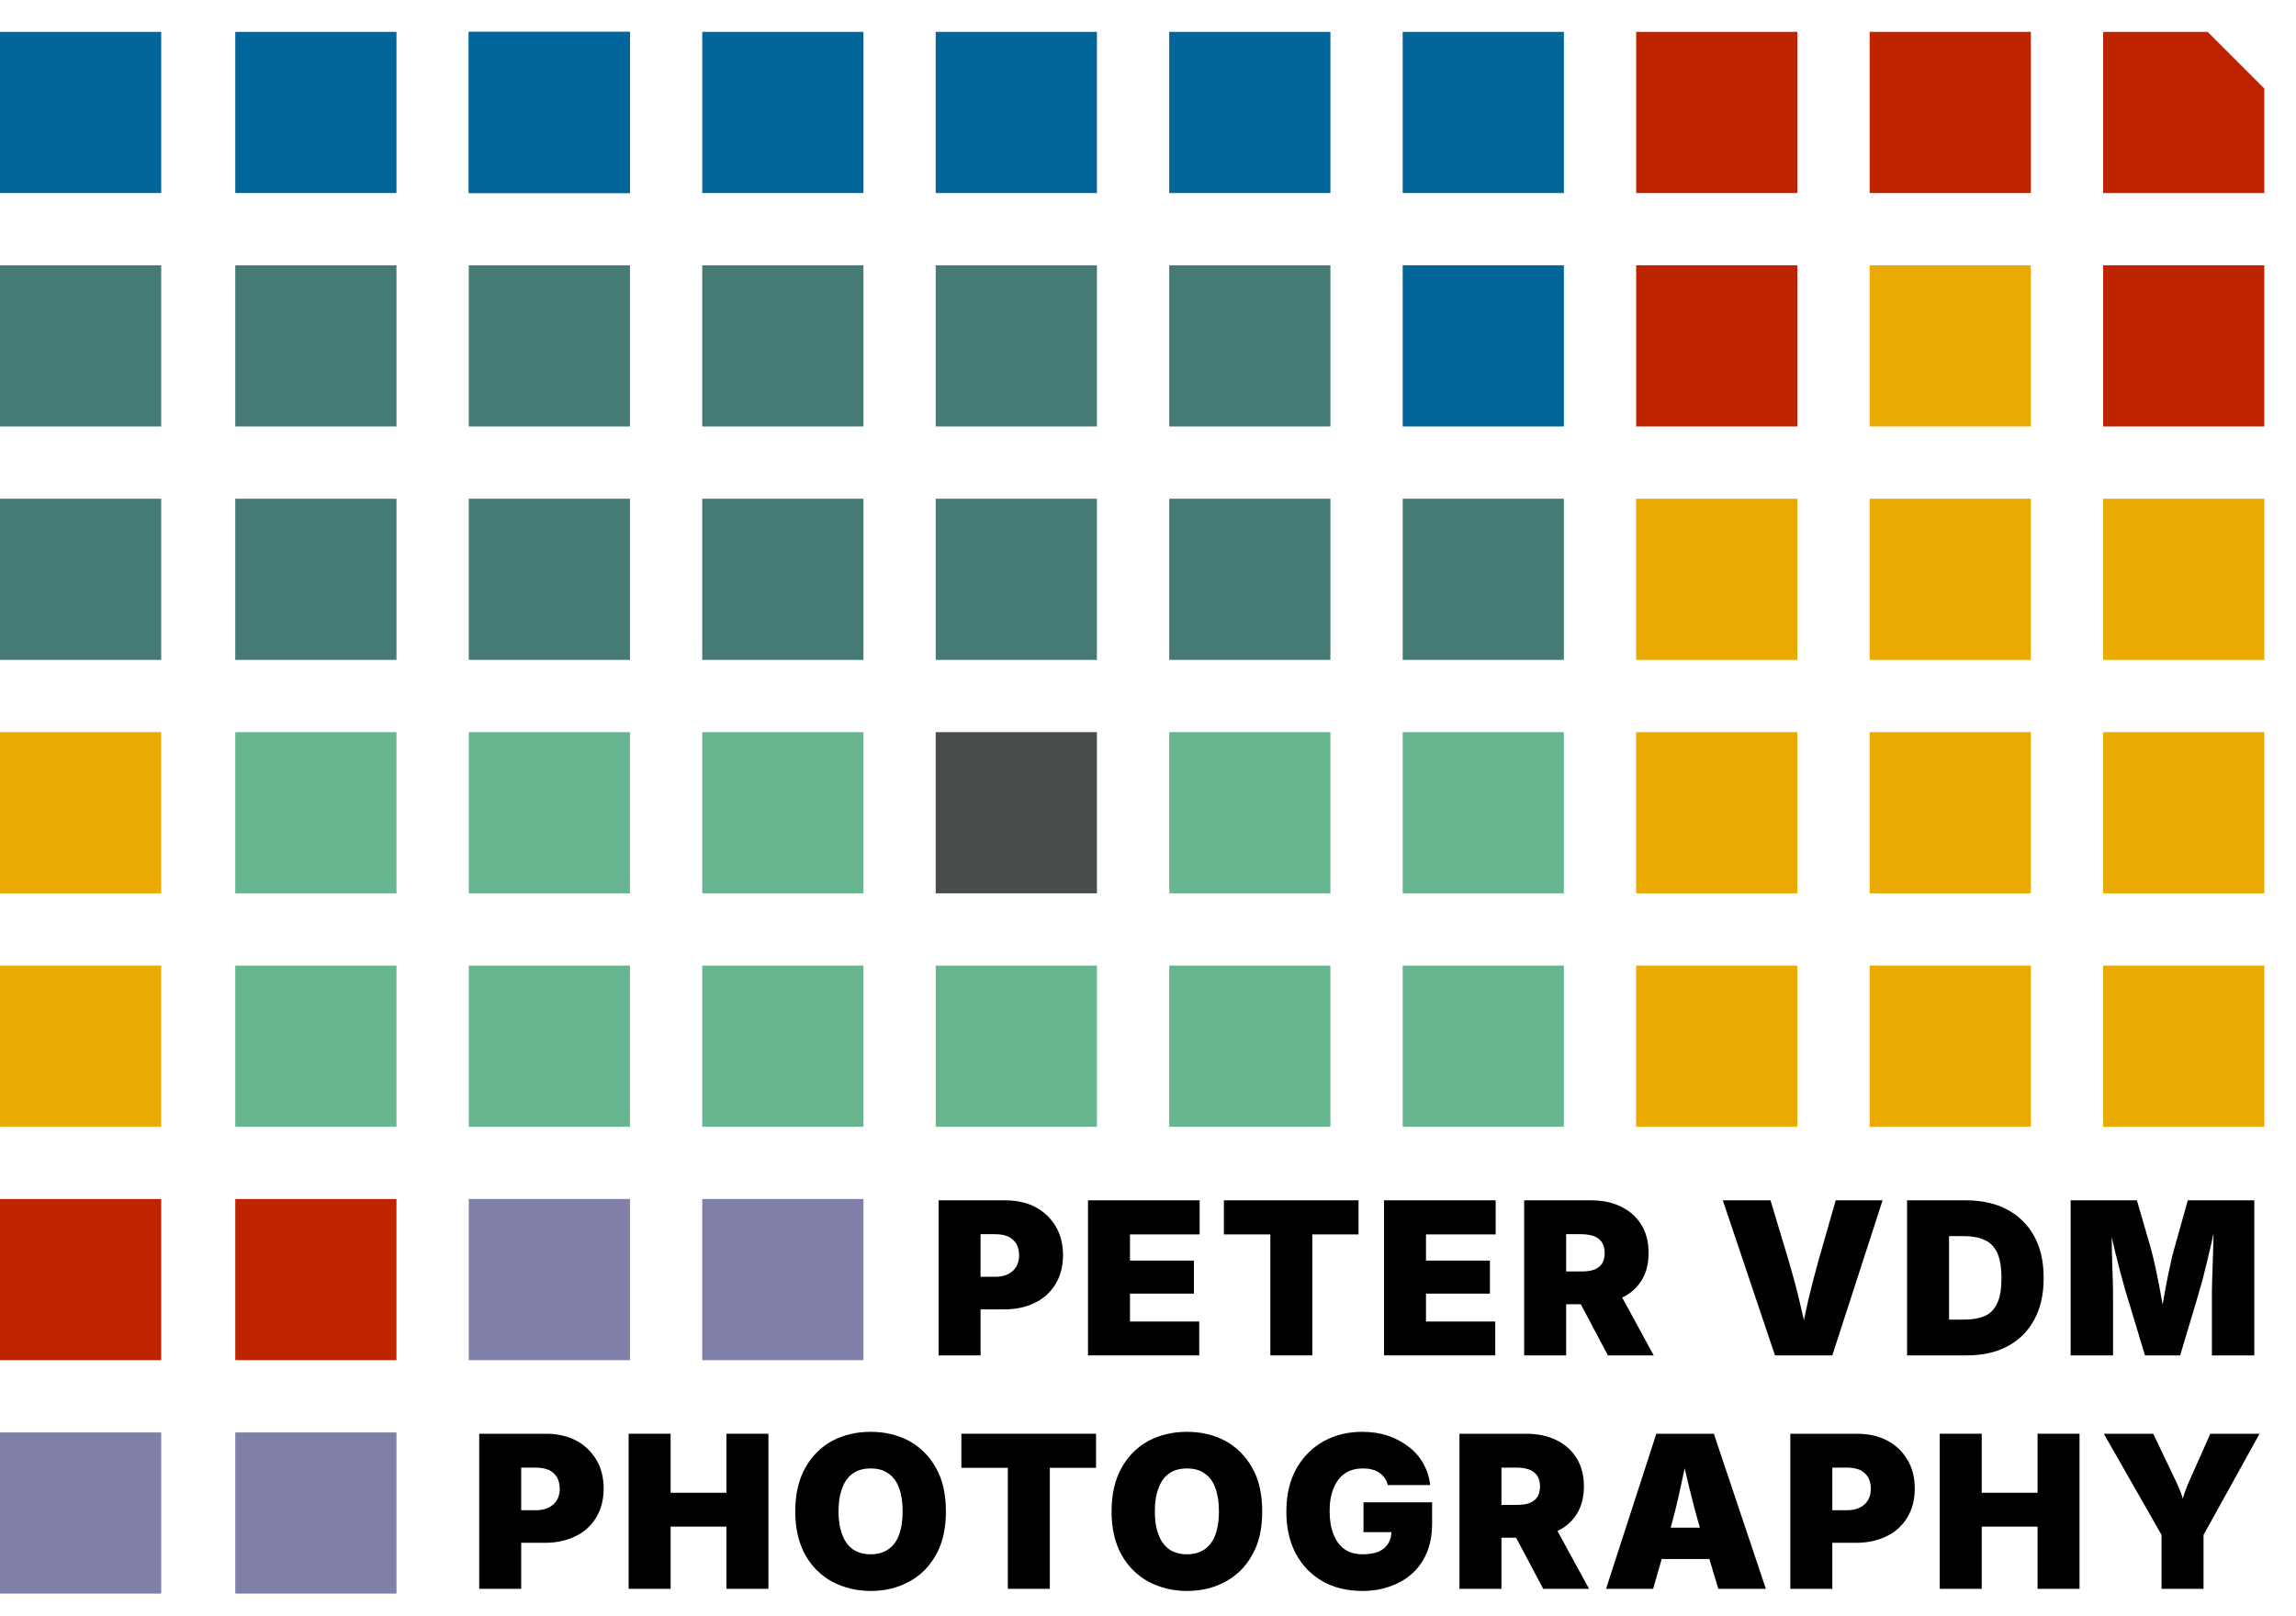
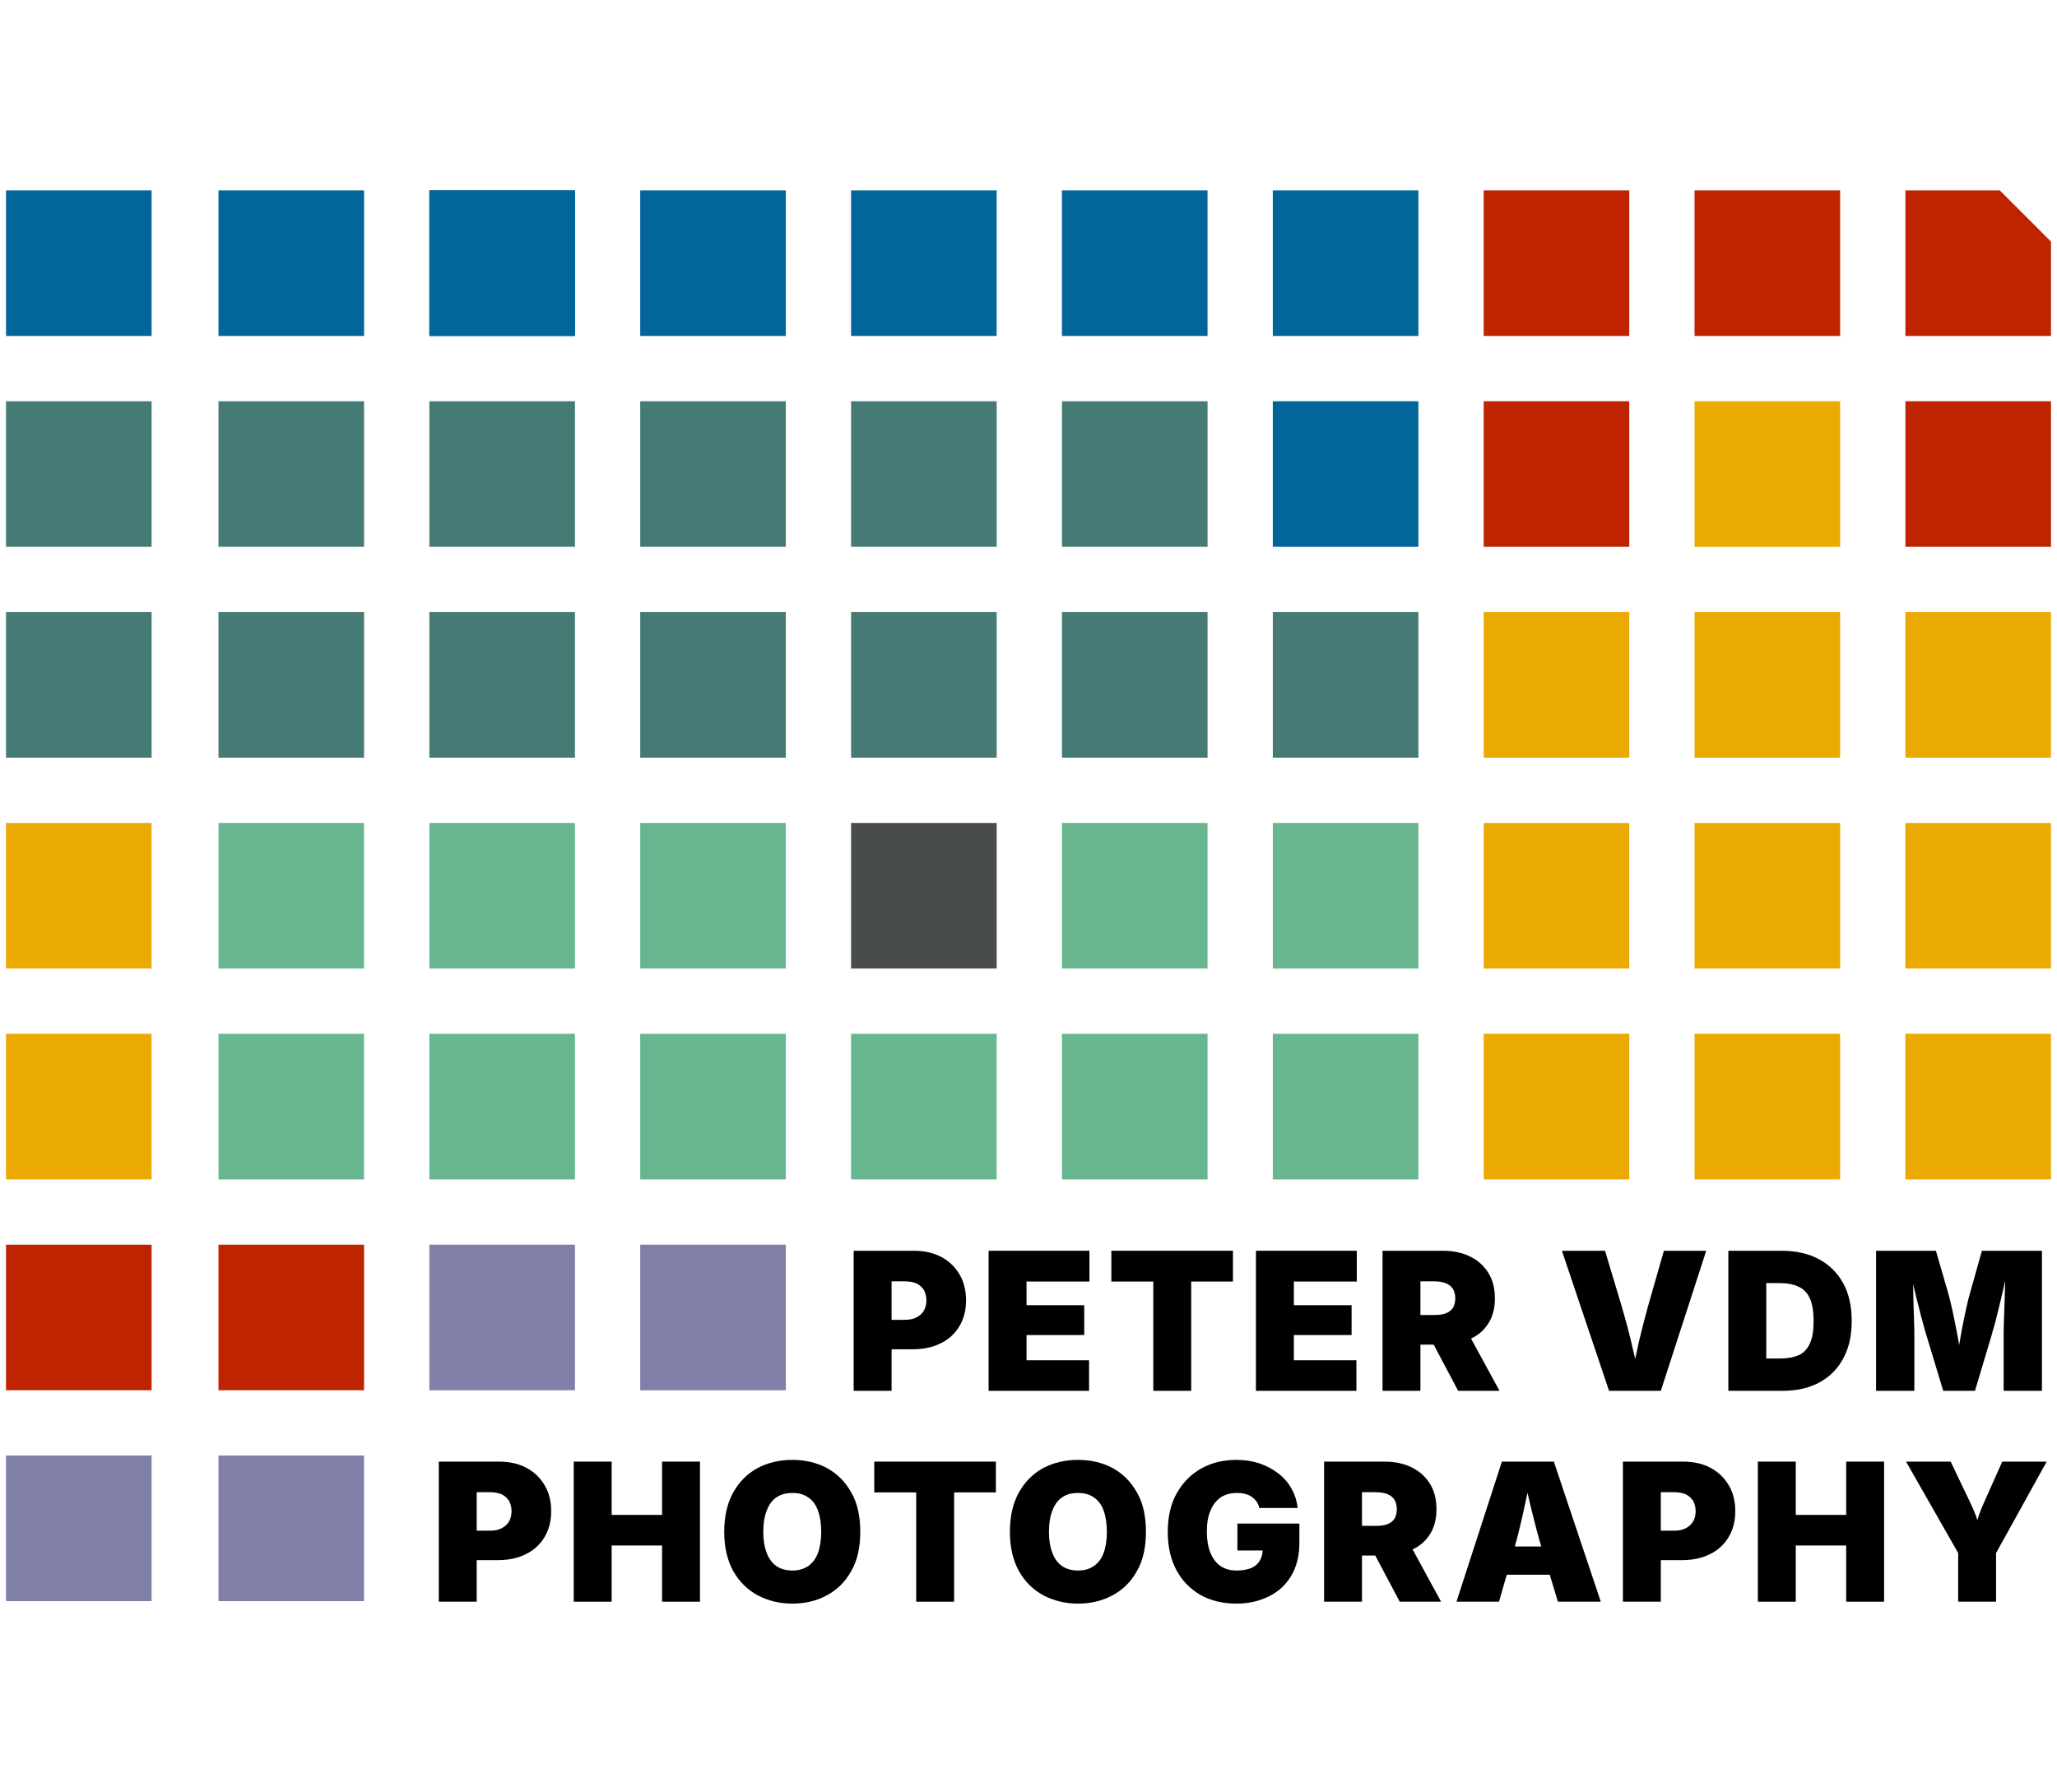
- <svg xmlns="http://www.w3.org/2000/svg" width="100%" height="100%" viewBox="0 0 1250 880" version="1.1" xml:space="preserve" style="fill-rule:evenodd;clip-rule:evenodd;stroke-linejoin:round;stroke-miterlimit:2;">
-   <g id="Black" transform="matrix(1,0,0,1,-66.3263,-91.7627)">
+ <svg xmlns="http://www.w3.org/2000/svg" width="100%" height="100%" viewBox="0 0 1240 1080" version="1.1" xml:space="preserve" style="fill-rule:evenodd;clip-rule:evenodd;stroke-linejoin:round;stroke-miterlimit:2;">
+   <g id="Black" transform="matrix(1,0,0,1,-62.7061,8.60309)">
    <g transform="matrix(1,0,0,1,-230.655,37.7647)">
      <g transform="matrix(116,0,0,116,552.43,919.196)">
        <path d="M0.047,-0L0.047,-0.728L0.36,-0.728C0.414,-0.728 0.462,-0.717 0.502,-0.696C0.543,-0.674 0.574,-0.644 0.597,-0.605C0.62,-0.567 0.631,-0.521 0.631,-0.47C0.631,-0.418 0.619,-0.373 0.596,-0.335C0.573,-0.297 0.541,-0.267 0.499,-0.247C0.457,-0.226 0.409,-0.216 0.354,-0.216L0.166,-0.216L0.166,-0.369L0.313,-0.369C0.337,-0.369 0.357,-0.373 0.374,-0.382C0.39,-0.39 0.403,-0.402 0.412,-0.417C0.42,-0.431 0.425,-0.449 0.425,-0.47C0.425,-0.491 0.42,-0.509 0.412,-0.524C0.403,-0.538 0.39,-0.55 0.374,-0.558C0.357,-0.565 0.337,-0.569 0.313,-0.569L0.244,-0.569L0.244,-0L0.047,-0Z" style="fill-rule:nonzero;" />
      </g>
      <g transform="matrix(116,0,0,116,633.775,919.196)">
        <path d="M0.047,-0L0.047,-0.728L0.244,-0.728L0.244,-0.451L0.506,-0.451L0.506,-0.728L0.703,-0.728L0.703,-0L0.506,-0L0.506,-0.292L0.244,-0.292L0.244,-0L0.047,-0Z" style="fill-rule:nonzero;" />
      </g>
      <g transform="matrix(116,0,0,116,725.995,919.196)">
        <path d="M0.388,0.01C0.322,0.01 0.262,-0.005 0.208,-0.033C0.155,-0.062 0.112,-0.104 0.081,-0.159C0.05,-0.215 0.034,-0.283 0.034,-0.363C0.034,-0.444 0.05,-0.513 0.081,-0.568C0.112,-0.624 0.155,-0.666 0.208,-0.695C0.262,-0.723 0.322,-0.737 0.388,-0.737C0.454,-0.737 0.514,-0.723 0.567,-0.695C0.62,-0.666 0.663,-0.624 0.694,-0.568C0.726,-0.513 0.741,-0.444 0.741,-0.363C0.741,-0.283 0.726,-0.214 0.694,-0.159C0.663,-0.103 0.62,-0.061 0.567,-0.033C0.514,-0.004 0.454,0.01 0.388,0.01ZM0.388,-0.162C0.421,-0.162 0.448,-0.17 0.47,-0.185C0.493,-0.201 0.51,-0.223 0.521,-0.253C0.532,-0.283 0.538,-0.32 0.538,-0.363C0.538,-0.407 0.532,-0.444 0.521,-0.474C0.51,-0.504 0.493,-0.527 0.47,-0.542C0.448,-0.558 0.421,-0.565 0.388,-0.565C0.355,-0.565 0.328,-0.558 0.305,-0.542C0.283,-0.527 0.266,-0.504 0.255,-0.474C0.243,-0.444 0.237,-0.407 0.237,-0.363C0.237,-0.32 0.243,-0.283 0.255,-0.253C0.266,-0.223 0.283,-0.201 0.305,-0.185C0.328,-0.17 0.355,-0.162 0.388,-0.162Z" style="fill-rule:nonzero;" />
      </g>
      <g transform="matrix(116,0,0,116,817.252,919.196)">
        <path d="M0.027,-0.568L0.027,-0.728L0.659,-0.728L0.659,-0.568L0.442,-0.568L0.442,-0L0.245,-0L0.245,-0.568L0.027,-0.568Z" style="fill-rule:nonzero;" />
      </g>
      <g transform="matrix(116,0,0,116,898.201,919.196)">
        <path d="M0.388,0.01C0.322,0.01 0.262,-0.005 0.208,-0.033C0.155,-0.062 0.112,-0.104 0.081,-0.159C0.05,-0.215 0.034,-0.283 0.034,-0.363C0.034,-0.444 0.05,-0.513 0.081,-0.568C0.112,-0.624 0.155,-0.666 0.208,-0.695C0.262,-0.723 0.322,-0.737 0.388,-0.737C0.454,-0.737 0.514,-0.723 0.567,-0.695C0.62,-0.666 0.663,-0.624 0.694,-0.568C0.726,-0.513 0.741,-0.444 0.741,-0.363C0.741,-0.283 0.726,-0.214 0.694,-0.159C0.663,-0.103 0.62,-0.061 0.567,-0.033C0.514,-0.004 0.454,0.01 0.388,0.01ZM0.388,-0.162C0.421,-0.162 0.448,-0.17 0.47,-0.185C0.493,-0.201 0.51,-0.223 0.521,-0.253C0.532,-0.283 0.538,-0.32 0.538,-0.363C0.538,-0.407 0.532,-0.444 0.521,-0.474C0.51,-0.504 0.493,-0.527 0.47,-0.542C0.448,-0.558 0.421,-0.565 0.388,-0.565C0.355,-0.565 0.328,-0.558 0.305,-0.542C0.283,-0.527 0.266,-0.504 0.255,-0.474C0.243,-0.444 0.237,-0.407 0.237,-0.363C0.237,-0.32 0.243,-0.283 0.255,-0.253C0.266,-0.223 0.283,-0.201 0.305,-0.185C0.328,-0.17 0.355,-0.162 0.388,-0.162Z" style="fill-rule:nonzero;" />
      </g>
      <g transform="matrix(116,0,0,116,993.366,919.196)">
        <path d="M0.391,0.01C0.32,0.01 0.258,-0.005 0.204,-0.035C0.151,-0.066 0.109,-0.108 0.079,-0.164C0.049,-0.22 0.034,-0.286 0.034,-0.362C0.034,-0.442 0.05,-0.51 0.082,-0.566C0.114,-0.622 0.157,-0.664 0.211,-0.694C0.265,-0.723 0.324,-0.737 0.39,-0.737C0.433,-0.737 0.473,-0.731 0.51,-0.719C0.546,-0.707 0.579,-0.689 0.608,-0.667C0.637,-0.645 0.66,-0.618 0.677,-0.588C0.694,-0.557 0.705,-0.524 0.709,-0.487L0.51,-0.487C0.507,-0.5 0.502,-0.511 0.495,-0.521C0.489,-0.53 0.48,-0.538 0.47,-0.545C0.461,-0.552 0.449,-0.557 0.436,-0.56C0.423,-0.564 0.409,-0.565 0.394,-0.565C0.361,-0.565 0.333,-0.558 0.309,-0.542C0.286,-0.526 0.268,-0.503 0.256,-0.473C0.243,-0.443 0.237,-0.407 0.237,-0.365C0.237,-0.323 0.243,-0.286 0.255,-0.256C0.267,-0.226 0.284,-0.202 0.307,-0.186C0.33,-0.17 0.358,-0.162 0.393,-0.162C0.423,-0.162 0.448,-0.167 0.468,-0.175C0.488,-0.184 0.503,-0.197 0.512,-0.213C0.522,-0.229 0.527,-0.248 0.527,-0.27L0.562,-0.266L0.396,-0.266L0.396,-0.406L0.718,-0.406L0.718,-0.306C0.718,-0.239 0.704,-0.183 0.676,-0.135C0.648,-0.088 0.609,-0.052 0.56,-0.028C0.51,-0.003 0.454,0.01 0.391,0.01Z" style="fill-rule:nonzero;" />
      </g>
      <g transform="matrix(116,0,0,116,1086.1,919.196)">
        <path d="M0.047,-0L0.047,-0.728L0.36,-0.728C0.414,-0.728 0.462,-0.718 0.502,-0.698C0.543,-0.678 0.574,-0.65 0.597,-0.613C0.62,-0.576 0.631,-0.532 0.631,-0.48C0.631,-0.428 0.619,-0.384 0.596,-0.349C0.573,-0.313 0.541,-0.286 0.499,-0.268C0.457,-0.249 0.409,-0.24 0.354,-0.24L0.166,-0.24L0.166,-0.394L0.313,-0.394C0.337,-0.394 0.357,-0.396 0.374,-0.402C0.39,-0.408 0.403,-0.417 0.412,-0.43C0.42,-0.443 0.425,-0.46 0.425,-0.48C0.425,-0.501 0.42,-0.518 0.412,-0.531C0.403,-0.544 0.39,-0.554 0.374,-0.56C0.357,-0.566 0.337,-0.569 0.313,-0.569L0.244,-0.569L0.244,-0L0.047,-0ZM0.44,-0L0.263,-0.334L0.473,-0.334L0.655,-0L0.44,-0Z" style="fill-rule:nonzero;" />
      </g>
      <g transform="matrix(116,0,0,116,1168.8,919.196)">
        <path d="M0.022,-0L0.258,-0.728L0.528,-0.728L0.772,-0L0.549,-0L0.464,-0.282C0.446,-0.343 0.429,-0.407 0.413,-0.473C0.397,-0.539 0.382,-0.604 0.368,-0.669L0.413,-0.669C0.399,-0.604 0.385,-0.539 0.371,-0.473C0.357,-0.407 0.341,-0.343 0.324,-0.282L0.243,-0L0.022,-0ZM0.197,-0.14L0.197,-0.287L0.598,-0.287L0.598,-0.14L0.197,-0.14Z" style="fill-rule:nonzero;" />
      </g>
      <g transform="matrix(116,0,0,116,1266.23,919.196)">
        <path d="M0.047,-0L0.047,-0.728L0.36,-0.728C0.414,-0.728 0.462,-0.717 0.502,-0.696C0.543,-0.674 0.574,-0.644 0.597,-0.605C0.62,-0.567 0.631,-0.521 0.631,-0.47C0.631,-0.418 0.619,-0.373 0.596,-0.335C0.573,-0.297 0.541,-0.267 0.499,-0.247C0.457,-0.226 0.409,-0.216 0.354,-0.216L0.166,-0.216L0.166,-0.369L0.313,-0.369C0.337,-0.369 0.357,-0.373 0.374,-0.382C0.39,-0.39 0.403,-0.402 0.412,-0.417C0.42,-0.431 0.425,-0.449 0.425,-0.47C0.425,-0.491 0.42,-0.509 0.412,-0.524C0.403,-0.538 0.39,-0.55 0.374,-0.558C0.357,-0.565 0.337,-0.569 0.313,-0.569L0.244,-0.569L0.244,-0L0.047,-0Z" style="fill-rule:nonzero;" />
      </g>
      <g transform="matrix(116,0,0,116,1347.58,919.196)">
        <path d="M0.047,-0L0.047,-0.728L0.244,-0.728L0.244,-0.451L0.506,-0.451L0.506,-0.728L0.703,-0.728L0.703,-0L0.506,-0L0.506,-0.292L0.244,-0.292L0.244,-0L0.047,-0Z" style="fill-rule:nonzero;" />
      </g>
      <g transform="matrix(116,0,0,116,1439.8,919.196)">
        <path d="M0.293,-0L0.293,-0.253L0.022,-0.728L0.254,-0.728L0.359,-0.508C0.369,-0.488 0.377,-0.468 0.385,-0.447C0.392,-0.426 0.4,-0.402 0.408,-0.375L0.379,-0.375C0.386,-0.402 0.393,-0.426 0.4,-0.447C0.407,-0.468 0.415,-0.488 0.424,-0.508L0.522,-0.728L0.753,-0.728L0.49,-0.253L0.49,-0L0.293,-0Z" style="fill-rule:nonzero;" />
      </g>
      <g transform="matrix(116,0,0,116,1529.74,919.196)">
            </g>
    </g>
    <g transform="matrix(1,0,0,1,199.82,730.651)">
      <g transform="matrix(116,0,0,116,372.042,99.1963)">
        <path d="M0.047,-0L0.047,-0.728L0.36,-0.728C0.414,-0.728 0.462,-0.717 0.502,-0.696C0.543,-0.674 0.574,-0.644 0.597,-0.605C0.62,-0.567 0.631,-0.521 0.631,-0.47C0.631,-0.418 0.619,-0.373 0.596,-0.335C0.573,-0.297 0.541,-0.267 0.499,-0.247C0.457,-0.226 0.409,-0.216 0.354,-0.216L0.166,-0.216L0.166,-0.369L0.313,-0.369C0.337,-0.369 0.357,-0.373 0.374,-0.382C0.39,-0.39 0.403,-0.402 0.412,-0.417C0.42,-0.431 0.425,-0.449 0.425,-0.47C0.425,-0.491 0.42,-0.509 0.412,-0.524C0.403,-0.538 0.39,-0.55 0.374,-0.558C0.357,-0.565 0.337,-0.569 0.313,-0.569L0.244,-0.569L0.244,-0L0.047,-0Z" style="fill-rule:nonzero;" />
      </g>
      <g transform="matrix(116,0,0,116,453.387,99.1963)">
        <path d="M0.047,-0L0.047,-0.728L0.571,-0.728L0.571,-0.568L0.244,-0.568L0.244,-0.445L0.544,-0.445L0.544,-0.29L0.244,-0.29L0.244,-0.159L0.569,-0.159L0.569,-0L0.047,-0Z" style="fill-rule:nonzero;" />
      </g>
      <g transform="matrix(116,0,0,116,529.691,99.1963)">
        <path d="M0.027,-0.568L0.027,-0.728L0.659,-0.728L0.659,-0.568L0.442,-0.568L0.442,-0L0.245,-0L0.245,-0.568L0.027,-0.568Z" style="fill-rule:nonzero;" />
      </g>
      <g transform="matrix(116,0,0,116,614.547,99.1963)">
        <path d="M0.047,-0L0.047,-0.728L0.571,-0.728L0.571,-0.568L0.244,-0.568L0.244,-0.445L0.544,-0.445L0.544,-0.29L0.244,-0.29L0.244,-0.159L0.569,-0.159L0.569,-0L0.047,-0Z" style="fill-rule:nonzero;" />
      </g>
      <g transform="matrix(116,0,0,116,690.851,99.1963)">
        <path d="M0.047,-0L0.047,-0.728L0.36,-0.728C0.414,-0.728 0.462,-0.718 0.502,-0.698C0.543,-0.678 0.574,-0.65 0.597,-0.613C0.62,-0.576 0.631,-0.532 0.631,-0.48C0.631,-0.428 0.619,-0.384 0.596,-0.349C0.573,-0.313 0.541,-0.286 0.499,-0.268C0.457,-0.249 0.409,-0.24 0.354,-0.24L0.166,-0.24L0.166,-0.394L0.313,-0.394C0.337,-0.394 0.357,-0.396 0.374,-0.402C0.39,-0.408 0.403,-0.417 0.412,-0.43C0.42,-0.443 0.425,-0.46 0.425,-0.48C0.425,-0.501 0.42,-0.518 0.412,-0.531C0.403,-0.544 0.39,-0.554 0.374,-0.56C0.357,-0.566 0.337,-0.569 0.313,-0.569L0.244,-0.569L0.244,-0L0.047,-0ZM0.44,-0L0.263,-0.334L0.473,-0.334L0.655,-0L0.44,-0Z" style="fill-rule:nonzero;" />
      </g>
      <g transform="matrix(116,0,0,116,773.556,99.1963)">
            </g>
      <g transform="matrix(116,0,0,116,801.885,99.1963)">
        <path d="M0.267,-0L0.022,-0.728L0.246,-0.728L0.331,-0.445C0.349,-0.384 0.366,-0.322 0.381,-0.259C0.396,-0.195 0.411,-0.131 0.425,-0.066L0.381,-0.066C0.395,-0.131 0.409,-0.195 0.423,-0.259C0.438,-0.322 0.454,-0.384 0.471,-0.445L0.552,-0.728L0.772,-0.728L0.536,-0L0.267,-0Z" style="fill-rule:nonzero;" />
      </g>
      <g transform="matrix(116,0,0,116,899.316,99.1963)">
        <path d="M0.327,-0L0.128,-0L0.128,-0.168L0.319,-0.168C0.355,-0.168 0.386,-0.174 0.412,-0.185C0.437,-0.196 0.457,-0.216 0.47,-0.245C0.484,-0.273 0.49,-0.313 0.49,-0.363C0.49,-0.414 0.483,-0.454 0.47,-0.482C0.456,-0.511 0.436,-0.531 0.41,-0.542C0.384,-0.554 0.352,-0.56 0.313,-0.56L0.125,-0.56L0.125,-0.728L0.324,-0.728C0.399,-0.728 0.464,-0.713 0.518,-0.684C0.572,-0.655 0.614,-0.613 0.644,-0.559C0.674,-0.504 0.688,-0.439 0.688,-0.363C0.688,-0.288 0.674,-0.223 0.644,-0.168C0.615,-0.114 0.573,-0.072 0.519,-0.043C0.465,-0.014 0.401,-0 0.327,-0ZM0.244,-0.728L0.244,-0L0.047,-0L0.047,-0.728L0.244,-0.728Z" style="fill-rule:nonzero;" />
      </g>
      <g transform="matrix(116,0,0,116,988.364,99.1963)">
        <path d="M0.047,-0L0.047,-0.728L0.358,-0.728L0.424,-0.5C0.429,-0.48 0.436,-0.455 0.443,-0.422C0.45,-0.39 0.457,-0.356 0.464,-0.319C0.471,-0.282 0.478,-0.246 0.483,-0.212C0.489,-0.178 0.494,-0.149 0.497,-0.126L0.46,-0.126C0.464,-0.149 0.468,-0.178 0.474,-0.212C0.48,-0.246 0.486,-0.282 0.493,-0.319C0.5,-0.356 0.507,-0.39 0.514,-0.422C0.521,-0.455 0.527,-0.48 0.533,-0.5L0.597,-0.728L0.909,-0.728L0.909,-0L0.71,-0L0.71,-0.281C0.71,-0.298 0.71,-0.32 0.711,-0.347C0.712,-0.375 0.713,-0.405 0.714,-0.438C0.715,-0.471 0.716,-0.504 0.717,-0.537C0.717,-0.57 0.718,-0.601 0.718,-0.629L0.729,-0.629C0.723,-0.598 0.716,-0.566 0.709,-0.532C0.701,-0.499 0.694,-0.467 0.686,-0.435C0.678,-0.403 0.671,-0.374 0.664,-0.347C0.656,-0.321 0.65,-0.299 0.645,-0.281L0.561,-0L0.396,-0L0.311,-0.281C0.305,-0.299 0.299,-0.321 0.292,-0.347C0.284,-0.374 0.277,-0.403 0.269,-0.435C0.26,-0.467 0.253,-0.499 0.245,-0.532C0.237,-0.566 0.23,-0.598 0.224,-0.629L0.238,-0.629C0.238,-0.601 0.239,-0.57 0.24,-0.537C0.24,-0.504 0.241,-0.471 0.242,-0.438C0.243,-0.405 0.244,-0.375 0.245,-0.347C0.246,-0.32 0.246,-0.298 0.246,-0.281L0.246,-0L0.047,-0Z" style="fill-rule:nonzero;" />
      </g>
      <g transform="matrix(116,0,0,116,1099.27,99.1963)">
            </g>
    </g>
  </g>
-   <g id="Painting" transform="matrix(1.62854,0,0,1.62854,-362.476,-405.238)">
+   <g id="Painting" transform="matrix(1.62854,0,0,1.62854,-358.856,-307.824)">
    <g id="Sky">
      <g transform="matrix(6.93233e-17,1.13213,-1.13213,6.93233e-17,1176.89,-501.999)">
        <rect x="672.618" y="725.861" width="47.603" height="47.603" style="fill:rgb(2,102,154);" />
      </g>
      <g transform="matrix(6.93233e-17,1.13213,-1.13213,6.93233e-17,1254.95,-501.999)">
        <rect x="672.618" y="725.861" width="47.603" height="47.603" style="fill:rgb(2,102,154);" />
      </g>
      <g transform="matrix(6.93233e-17,1.13213,-1.13213,6.93233e-17,1098.24,-501.999)">
        <rect x="672.618" y="725.861" width="47.603" height="47.603" style="fill:rgb(2,102,154);" />
      </g>
      <g transform="matrix(6.93233e-17,1.13213,-1.13213,6.93233e-17,1254.95,-501.999)">
        <rect x="672.618" y="725.861" width="47.603" height="47.603" style="fill:rgb(2,102,154);" />
      </g>
      <g transform="matrix(6.93233e-17,1.13213,-1.13213,6.93233e-17,1333,-501.999)">
        <rect x="672.618" y="725.861" width="47.603" height="47.603" style="fill:rgb(2,102,154);" />
      </g>
      <g transform="matrix(6.93233e-17,1.13213,-1.13213,6.93233e-17,1411.05,-501.999)">
        <rect x="672.618" y="725.861" width="47.603" height="47.603" style="fill:rgb(2,102,154);" />
      </g>
      <g transform="matrix(6.93233e-17,1.13213,-1.13213,6.93233e-17,1489.11,-501.999)">
        <rect x="672.618" y="725.861" width="47.603" height="47.603" style="fill:rgb(2,102,154);" />
      </g>
      <g transform="matrix(6.93233e-17,1.13213,-1.13213,6.93233e-17,1567.16,-501.999)">
        <rect x="672.618" y="725.861" width="47.603" height="47.603" style="fill:rgb(2,102,154);" />
      </g>
      <g transform="matrix(6.93233e-17,1.13213,-1.13213,6.93233e-17,1567.16,-423.945)">
        <rect x="672.618" y="725.861" width="47.603" height="47.603" style="fill:rgb(2,102,154);" />
      </g>
    </g>
    <g id="House">
      <g transform="matrix(6.93233e-17,1.13213,-1.13213,6.93233e-17,1176.89,-423.945)">
        <rect x="672.618" y="725.861" width="47.603" height="47.603" style="fill:rgb(70,123,117);" />
      </g>
      <g transform="matrix(6.93233e-17,1.13213,-1.13213,6.93233e-17,1176.89,-345.892)">
        <rect x="672.618" y="725.861" width="47.603" height="47.603" style="fill:rgb(70,123,117);" />
      </g>
      <g transform="matrix(6.93233e-17,1.13213,-1.13213,6.93233e-17,1098.24,-423.945)">
        <rect x="672.618" y="725.861" width="47.603" height="47.603" style="fill:rgb(70,123,117);" />
      </g>
      <g transform="matrix(6.93233e-17,1.13213,-1.13213,6.93233e-17,1098.24,-345.892)">
        <rect x="672.618" y="725.861" width="47.603" height="47.603" style="fill:rgb(70,123,117);" />
      </g>
      <g transform="matrix(6.93233e-17,1.13213,-1.13213,6.93233e-17,1254.95,-423.945)">
        <rect x="672.618" y="725.861" width="47.603" height="47.603" style="fill:rgb(70,123,117);" />
      </g>
      <g transform="matrix(6.93233e-17,1.13213,-1.13213,6.93233e-17,1254.95,-345.892)">
        <rect x="672.618" y="725.861" width="47.603" height="47.603" style="fill:rgb(70,123,117);" />
      </g>
      <g transform="matrix(6.93233e-17,1.13213,-1.13213,6.93233e-17,1333,-423.945)">
        <rect x="672.618" y="725.861" width="47.603" height="47.603" style="fill:rgb(70,123,117);" />
      </g>
      <g transform="matrix(6.93233e-17,1.13213,-1.13213,6.93233e-17,1333,-345.892)">
        <rect x="672.618" y="725.861" width="47.603" height="47.603" style="fill:rgb(70,123,117);" />
      </g>
      <g transform="matrix(6.93233e-17,1.13213,-1.13213,6.93233e-17,1411.05,-423.945)">
        <rect x="672.618" y="725.861" width="47.603" height="47.603" style="fill:rgb(70,123,117);" />
      </g>
      <g transform="matrix(6.93233e-17,1.13213,-1.13213,6.93233e-17,1411.05,-345.892)">
        <rect x="672.618" y="725.861" width="47.603" height="47.603" style="fill:rgb(70,123,117);" />
      </g>
      <g transform="matrix(6.93233e-17,1.13213,-1.13213,6.93233e-17,1489.11,-423.945)">
        <rect x="672.618" y="725.861" width="47.603" height="47.603" style="fill:rgb(70,123,117);" />
      </g>
      <g transform="matrix(6.93233e-17,1.13213,-1.13213,6.93233e-17,1489.11,-345.892)">
        <rect x="672.618" y="725.861" width="47.603" height="47.603" style="fill:rgb(70,123,117);" />
      </g>
      <g transform="matrix(6.93233e-17,1.13213,-1.13213,6.93233e-17,1567.16,-345.892)">
        <rect x="672.618" y="725.861" width="47.603" height="47.603" style="fill:rgb(70,123,117);" />
      </g>
    </g>
    <g id="Grass">
      <g transform="matrix(6.93233e-17,1.13213,-1.13213,6.93233e-17,1176.89,-267.838)">
        <rect x="672.618" y="725.861" width="47.603" height="47.603" style="fill:rgb(104,182,143);" />
      </g>
      <g transform="matrix(6.93233e-17,1.13213,-1.13213,6.93233e-17,1176.89,-189.785)">
        <rect x="672.618" y="725.861" width="47.603" height="47.603" style="fill:rgb(104,182,143);" />
      </g>
      <g transform="matrix(6.93233e-17,1.13213,-1.13213,6.93233e-17,1254.95,-267.838)">
        <rect x="672.618" y="725.861" width="47.603" height="47.603" style="fill:rgb(104,182,143);" />
      </g>
      <g transform="matrix(6.93233e-17,1.13213,-1.13213,6.93233e-17,1254.95,-189.785)">
        <rect x="672.618" y="725.861" width="47.603" height="47.603" style="fill:rgb(104,182,143);" />
      </g>
      <g transform="matrix(6.93233e-17,1.13213,-1.13213,6.93233e-17,1333,-267.838)">
        <rect x="672.618" y="725.861" width="47.603" height="47.603" style="fill:rgb(104,182,143);" />
      </g>
      <g transform="matrix(6.93233e-17,1.13213,-1.13213,6.93233e-17,1333,-189.785)">
        <rect x="672.618" y="725.861" width="47.603" height="47.603" style="fill:rgb(104,182,143);" />
      </g>
      <g transform="matrix(6.93233e-17,1.13213,-1.13213,6.93233e-17,1411.05,-189.785)">
        <rect x="672.618" y="725.861" width="47.603" height="47.603" style="fill:rgb(104,182,143);" />
      </g>
      <g transform="matrix(6.93233e-17,1.13213,-1.13213,6.93233e-17,1489.11,-267.838)">
        <rect x="672.618" y="725.861" width="47.603" height="47.603" style="fill:rgb(104,182,143);" />
      </g>
      <g transform="matrix(6.93233e-17,1.13213,-1.13213,6.93233e-17,1489.11,-189.785)">
        <rect x="672.618" y="725.861" width="47.603" height="47.603" style="fill:rgb(104,182,143);" />
      </g>
      <g transform="matrix(6.93233e-17,1.13213,-1.13213,6.93233e-17,1567.16,-267.838)">
        <rect x="672.618" y="725.861" width="47.603" height="47.603" style="fill:rgb(104,182,143);" />
      </g>
      <g transform="matrix(6.93233e-17,1.13213,-1.13213,6.93233e-17,1567.16,-189.785)">
        <rect x="672.618" y="725.861" width="47.603" height="47.603" style="fill:rgb(104,182,143);" />
      </g>
    </g>
    <g id="Roof">
      <g transform="matrix(6.93233e-17,1.13213,-1.13213,6.93233e-17,1176.89,-111.732)">
        <rect x="672.618" y="725.861" width="47.603" height="47.603" style="fill:rgb(190,36,0);" />
      </g>
      <g transform="matrix(6.93233e-17,1.13213,-1.13213,6.93233e-17,1098.24,-111.732)">
        <rect x="672.618" y="725.861" width="47.603" height="47.603" style="fill:rgb(190,36,0);" />
      </g>
      <g transform="matrix(6.93233e-17,1.13213,-1.13213,6.93233e-17,1645.21,-501.999)">
        <rect x="672.618" y="725.861" width="47.603" height="47.603" style="fill:rgb(190,36,0);" />
      </g>
      <g transform="matrix(6.93233e-17,1.13213,-1.13213,6.93233e-17,1645.21,-423.945)">
        <rect x="672.618" y="725.861" width="47.603" height="47.603" style="fill:rgb(190,36,0);" />
      </g>
      <g transform="matrix(6.93233e-17,1.13213,-1.13213,6.93233e-17,1723.27,-501.999)">
        <rect x="672.618" y="725.861" width="47.603" height="47.603" style="fill:rgb(190,36,0);" />
      </g>
      <g transform="matrix(6.93233e-17,1.13213,-1.13213,6.93233e-17,1801.32,-501.999)">
        <clipPath id="_clip1">
          <path d="M652.153,763.071L714.045,701.179L775.937,763.071L714.045,824.964L652.153,763.071Z" />
        </clipPath>
        <g clip-path="url(#_clip1)">
          <rect x="672.618" y="725.861" width="47.603" height="47.603" style="fill:rgb(190,36,0);" />
        </g>
      </g>
      <g transform="matrix(6.93233e-17,1.13213,-1.13213,6.93233e-17,1801.32,-423.945)">
        <rect x="672.618" y="725.861" width="47.603" height="47.603" style="fill:rgb(190,36,0);" />
      </g>
    </g>
    <g id="Patio">
      <g transform="matrix(6.93233e-17,1.13213,-1.13213,6.93233e-17,1176.89,-33.6781)">
        <rect x="672.618" y="725.861" width="47.603" height="47.603" style="fill:rgb(128,127,167);" />
      </g>
      <g transform="matrix(6.93233e-17,1.13213,-1.13213,6.93233e-17,1098.24,-33.6781)">
        <rect x="672.618" y="725.861" width="47.603" height="47.603" style="fill:rgb(128,127,167);" />
      </g>
      <g transform="matrix(6.93233e-17,1.13213,-1.13213,6.93233e-17,1254.95,-111.732)">
        <rect x="672.618" y="725.861" width="47.603" height="47.603" style="fill:rgb(128,127,167);" />
      </g>
      <g transform="matrix(6.93233e-17,1.13213,-1.13213,6.93233e-17,1333,-111.732)">
        <rect x="672.618" y="725.861" width="47.603" height="47.603" style="fill:rgb(128,127,167);" />
      </g>
    </g>
    <g id="House1">
      <g transform="matrix(6.93233e-17,1.13213,-1.13213,6.93233e-17,1098.24,-267.838)">
        <rect x="672.618" y="725.861" width="47.603" height="47.603" style="fill:rgb(234,170,2);" />
      </g>
      <g transform="matrix(6.93233e-17,1.13213,-1.13213,6.93233e-17,1098.24,-189.785)">
        <rect x="672.618" y="725.861" width="47.603" height="47.603" style="fill:rgb(234,170,2);" />
      </g>
      <g transform="matrix(6.93233e-17,1.13213,-1.13213,6.93233e-17,1645.21,-345.892)">
        <rect x="672.618" y="725.861" width="47.603" height="47.603" style="fill:rgb(234,170,2);" />
      </g>
      <g transform="matrix(6.93233e-17,1.13213,-1.13213,6.93233e-17,1645.21,-267.838)">
        <rect x="672.618" y="725.861" width="47.603" height="47.603" style="fill:rgb(234,170,2);" />
      </g>
      <g transform="matrix(6.93233e-17,1.13213,-1.13213,6.93233e-17,1645.21,-189.785)">
        <rect x="672.618" y="725.861" width="47.603" height="47.603" style="fill:rgb(234,170,2);" />
      </g>
      <g transform="matrix(6.93233e-17,1.13213,-1.13213,6.93233e-17,1723.27,-423.945)">
        <rect x="672.618" y="725.861" width="47.603" height="47.603" style="fill:rgb(234,170,2);" />
      </g>
      <g transform="matrix(6.93233e-17,1.13213,-1.13213,6.93233e-17,1723.27,-345.892)">
        <rect x="672.618" y="725.861" width="47.603" height="47.603" style="fill:rgb(234,170,2);" />
      </g>
      <g transform="matrix(6.93233e-17,1.13213,-1.13213,6.93233e-17,1723.27,-267.838)">
        <rect x="672.618" y="725.861" width="47.603" height="47.603" style="fill:rgb(234,170,2);" />
      </g>
      <g transform="matrix(6.93233e-17,1.13213,-1.13213,6.93233e-17,1723.27,-189.785)">
        <rect x="672.618" y="725.861" width="47.603" height="47.603" style="fill:rgb(234,170,2);" />
      </g>
      <g transform="matrix(6.93233e-17,1.13213,-1.13213,6.93233e-17,1801.32,-345.892)">
        <rect x="672.618" y="725.861" width="47.603" height="47.603" style="fill:rgb(234,170,2);" />
      </g>
      <g transform="matrix(6.93233e-17,1.13213,-1.13213,6.93233e-17,1801.32,-267.838)">
        <rect x="672.618" y="725.861" width="47.603" height="47.603" style="fill:rgb(234,170,2);" />
      </g>
      <g transform="matrix(6.93233e-17,1.13213,-1.13213,6.93233e-17,1801.32,-189.785)">
        <rect x="672.618" y="725.861" width="47.603" height="47.603" style="fill:rgb(234,170,2);" />
      </g>
    </g>
    <g id="Toet" transform="matrix(6.93233e-17,1.13213,-1.13213,6.93233e-17,1411.05,-267.838)">
      <rect x="672.618" y="725.861" width="47.603" height="47.603" style="fill:rgb(72,77,73);" />
    </g>
  </g>
</svg>
